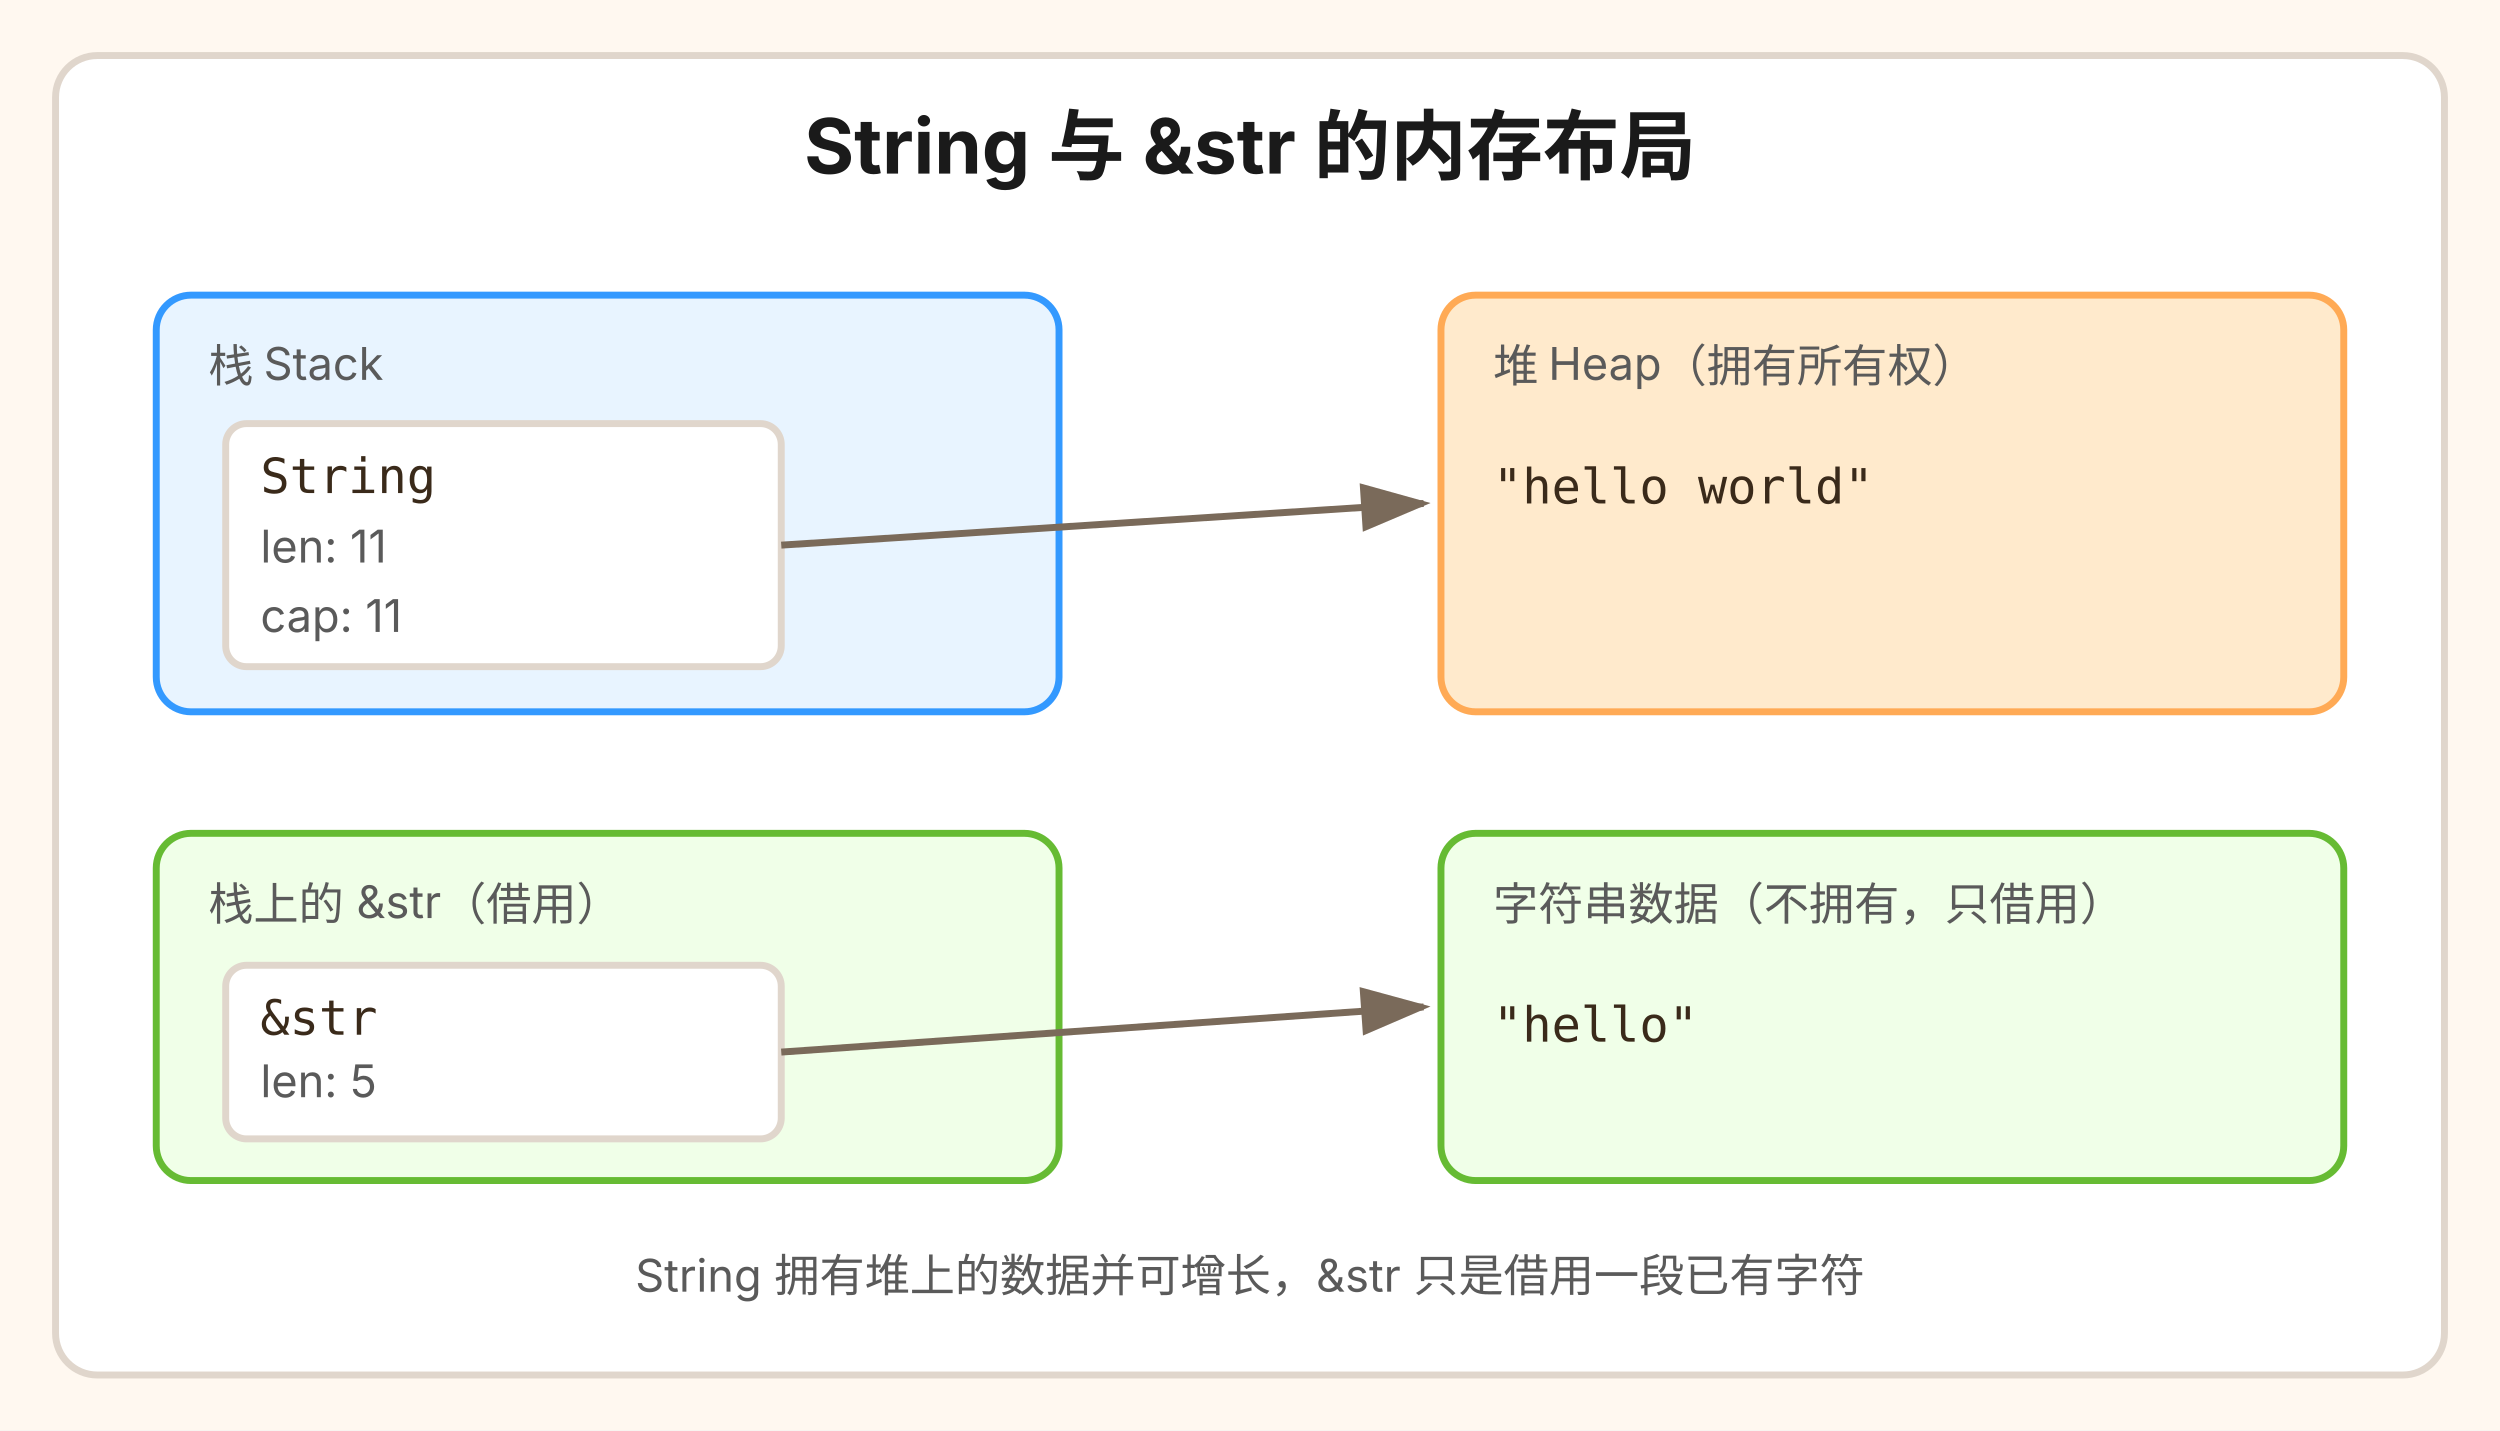
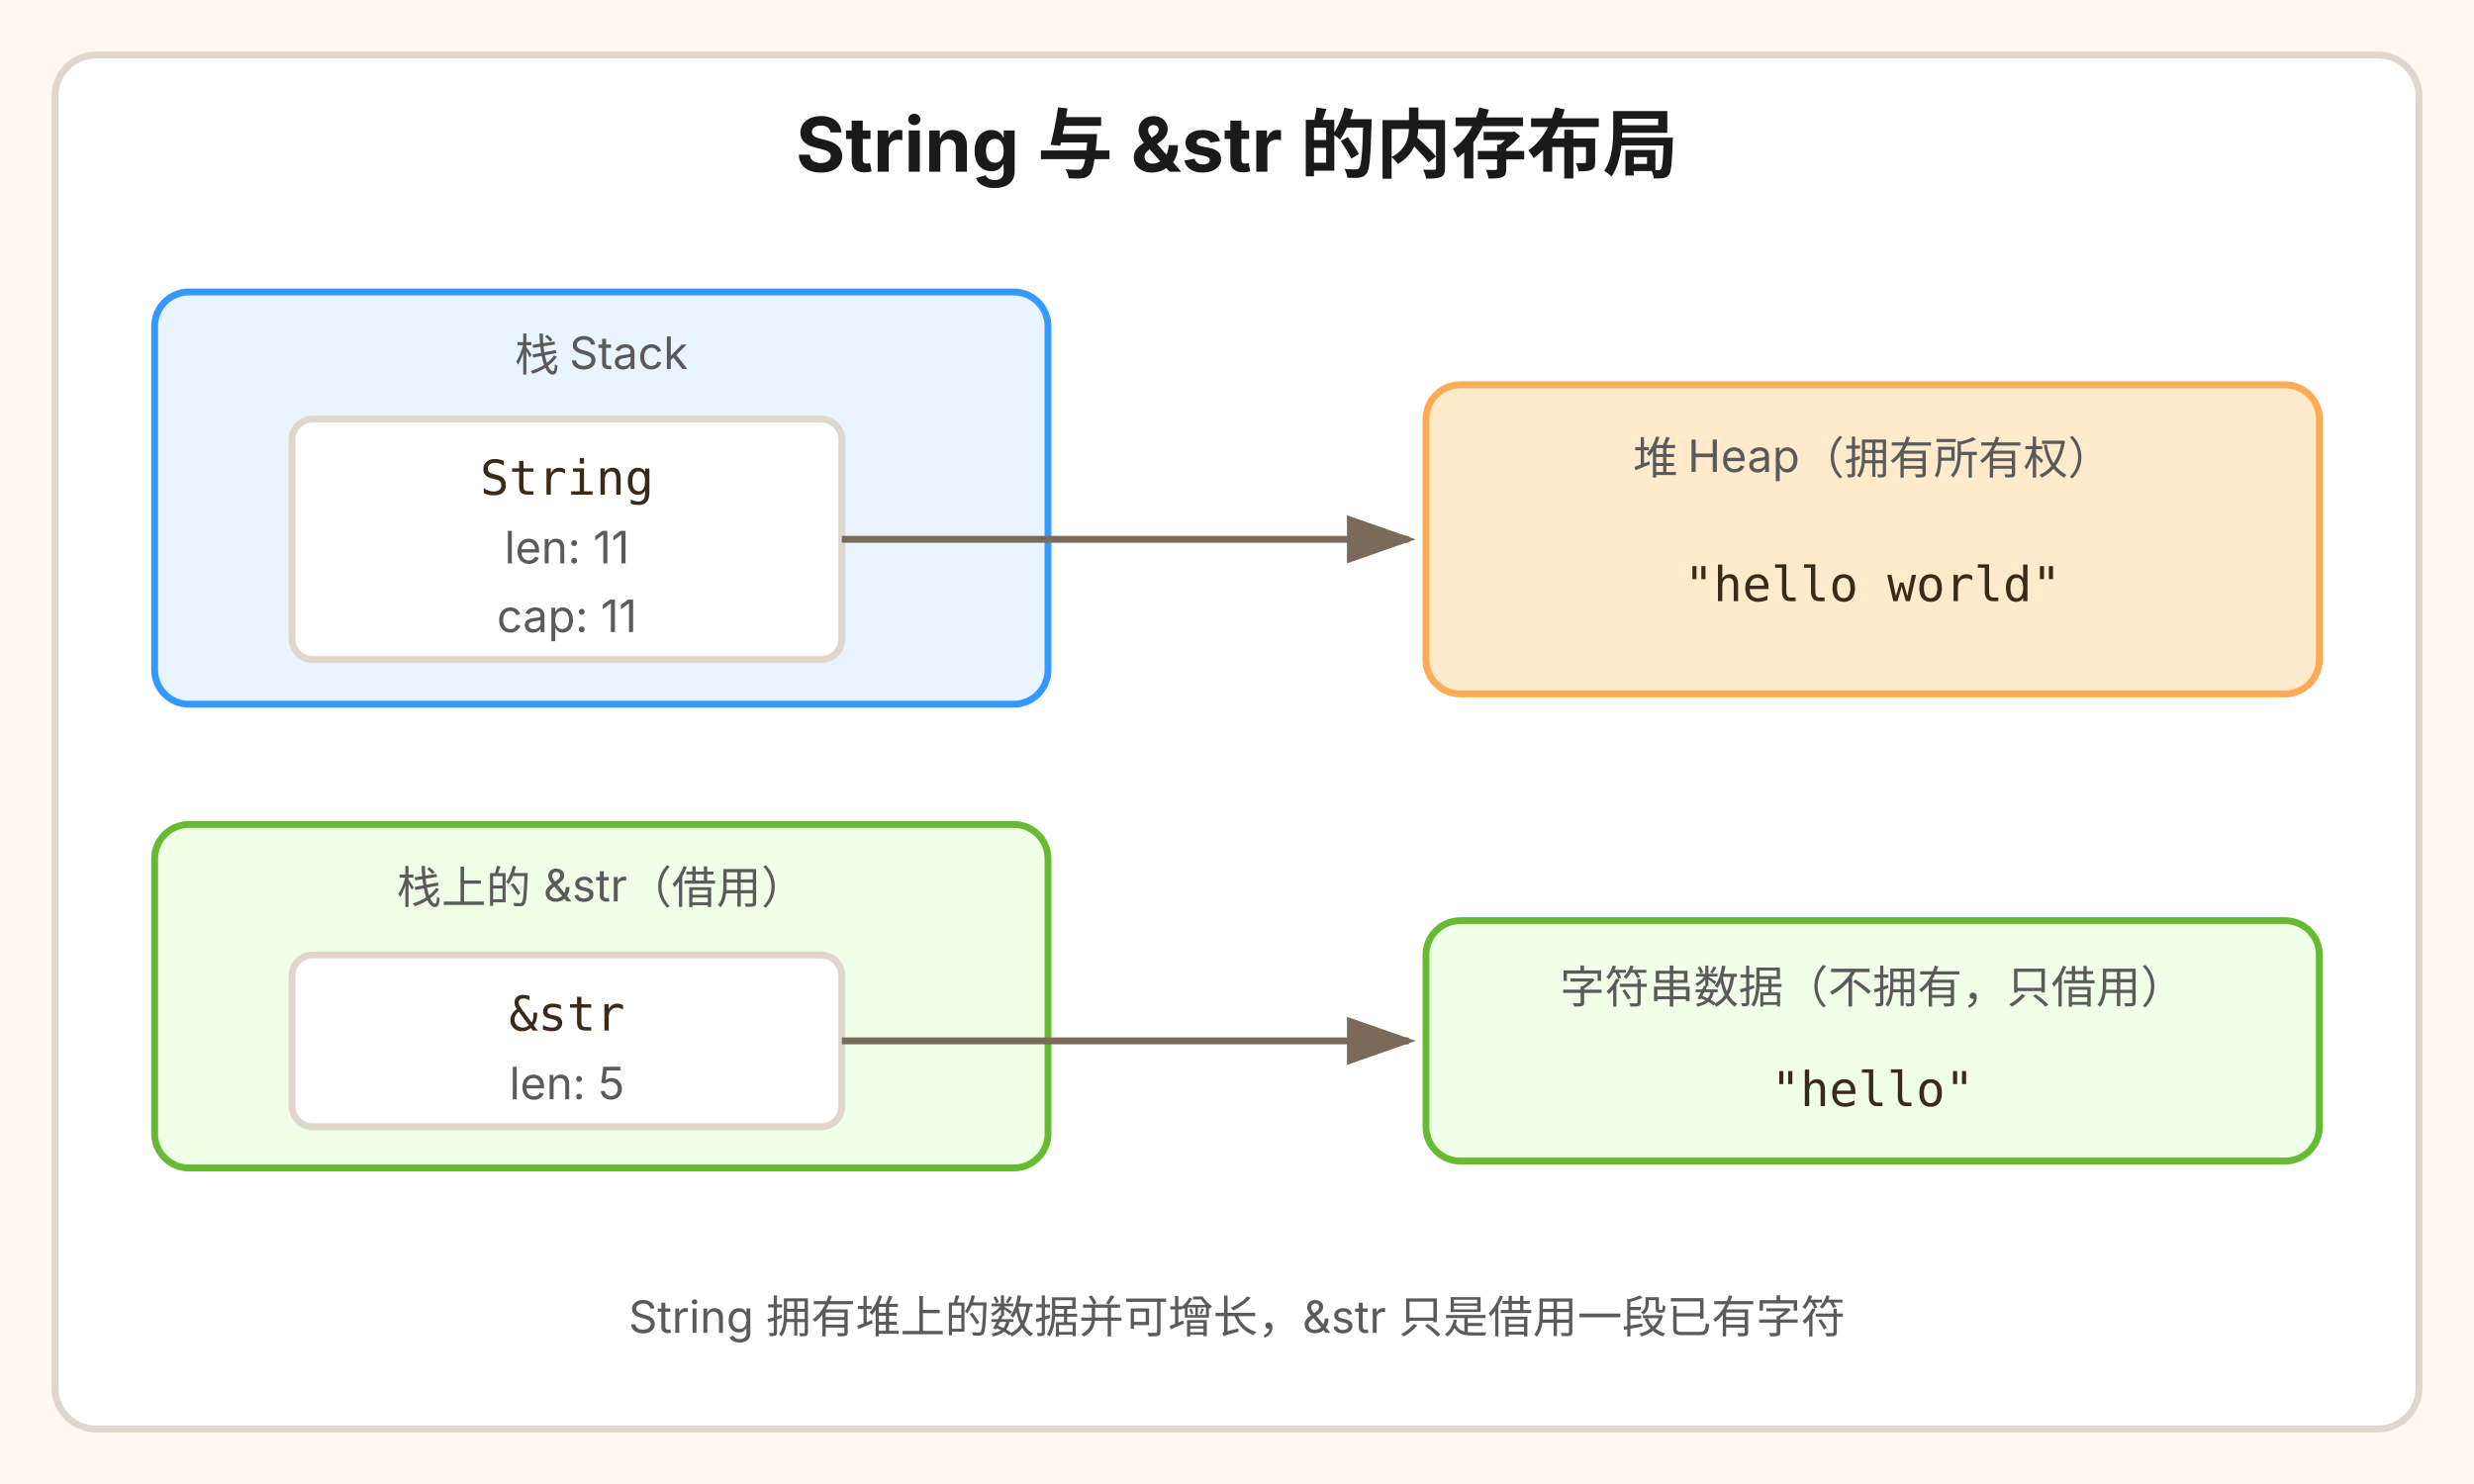
- <svg xmlns="http://www.w3.org/2000/svg" width="720" height="412" viewBox="0 0 720 412">
+ <svg xmlns="http://www.w3.org/2000/svg" width="720" height="432" viewBox="0 0 720 432">
  <defs>
    <style>
      .bg { fill: #fff8f0; }
      .card { fill: #ffffff; stroke: #e0d6cc; stroke-width: 2; }
      .title { font: bold 22px system-ui, -apple-system, sans-serif; fill: #1a1a1a; }
      .text { font: 15px system-ui, -apple-system, sans-serif; fill: #2a2a2a; }
      .code { font: 14px "SF Mono", Menlo, monospace; fill: #3a2a1a; }
      .label { font: 13px system-ui, -apple-system, sans-serif; fill: #5a5a5a; }
      .arrow { stroke: #7a6a5a; stroke-width: 2; fill: none; marker-end: url(#arrowhead); }
      .highlight { fill: #ffeacc; stroke: #ffaa55; stroke-width: 2; }
      .box { fill: #e8f4ff; stroke: #3399ff; stroke-width: 2; }
      .box2 { fill: #f0ffe8; stroke: #66bb33; stroke-width: 2; }
      .box3 { fill: #fff0f5; stroke: #dd5599; stroke-width: 2; }
    </style>
    <marker id="arrowhead" markerWidth="10" markerHeight="7" refX="9" refY="3.5" orient="auto">
      <polygon points="0 0, 10 3.5, 0 7" fill="#7a6a5a" />
    </marker>
  </defs>
-   <rect width="720" height="412" class="bg" />
-   <rect x="16" y="16" width="688" height="380" rx="12" class="card" />
+   <rect width="720" height="432" class="bg" />
+   <rect x="16" y="16" width="688" height="400" rx="12" class="card" />
  <text x="360" y="50" text-anchor="middle" class="title">String 与 &amp;str 的内存布局</text>
  <rect x="45" y="85" width="260" height="120" rx="10" class="box" />
-   <text x="60" y="110" class="label">栈 Stack</text>
-   <rect x="65" y="122" width="160" height="70" rx="6" class="card" />
-   <text x="75" y="142" class="code">String</text>
-   <text x="75" y="162" class="label">len: 11</text>
-   <text x="75" y="182" class="label">cap: 11</text>
-   <rect x="415" y="85" width="260" height="120" rx="10" class="highlight" />
-   <text x="430" y="110" class="label">堆 Heap（拥有所有权）</text>
-   <text x="430" y="145" class="code">"hello world"</text>
-   <line x1="225" y1="157" x2="410" y2="145" class="arrow" />
+   <text x="175" y="108" text-anchor="middle" class="label">栈 Stack</text>
+   <rect x="85" y="122" width="160" height="70" rx="6" class="card" />
+   <text x="165" y="144" text-anchor="middle" class="code">String</text>
+   <text x="165" y="164" text-anchor="middle" class="label">len: 11</text>
+   <text x="165" y="184" text-anchor="middle" class="label">cap: 11</text>
+   <rect x="415" y="112" width="260" height="90" rx="10" class="highlight" />
+   <text x="545" y="138" text-anchor="middle" class="label">堆 Heap（拥有所有权）</text>
+   <text x="545" y="175" text-anchor="middle" class="code">"hello world"</text>
+   <line x1="245" y1="157" x2="410" y2="157" class="arrow" />
  <rect x="45" y="240" width="260" height="100" rx="10" class="box2" />
-   <text x="60" y="265" class="label">栈上的 &amp;str（借用）</text>
-   <rect x="65" y="278" width="160" height="50" rx="6" class="card" />
-   <text x="75" y="298" class="code">&amp;str</text>
-   <text x="75" y="316" class="label">len: 5</text>
-   <rect x="415" y="240" width="260" height="100" rx="10" class="box2" />
-   <text x="430" y="265" class="label">字符串数据（不拥有，只借用）</text>
-   <text x="430" y="300" class="code">"hello"</text>
-   <line x1="225" y1="303" x2="410" y2="290" class="arrow" />
-   <text x="360" y="372" text-anchor="middle" class="label">String 拥有堆上的数据并可增长，&amp;str 只是借用一段已有字符</text>
+   <text x="175" y="263" text-anchor="middle" class="label">栈上的 &amp;str（借用）</text>
+   <rect x="85" y="278" width="160" height="50" rx="6" class="card" />
+   <text x="165" y="300" text-anchor="middle" class="code">&amp;str</text>
+   <text x="165" y="320" text-anchor="middle" class="label">len: 5</text>
+   <rect x="415" y="268" width="260" height="70" rx="10" class="box2" />
+   <text x="545" y="292" text-anchor="middle" class="label">字符串数据（不拥有，只借用）</text>
+   <text x="545" y="322" text-anchor="middle" class="code">"hello"</text>
+   <line x1="245" y1="303" x2="410" y2="303" class="arrow" />
+   <text x="360" y="388" text-anchor="middle" class="label">String 拥有堆上的数据并可增长，&amp;str 只是借用一段已有字符</text>
</svg>
